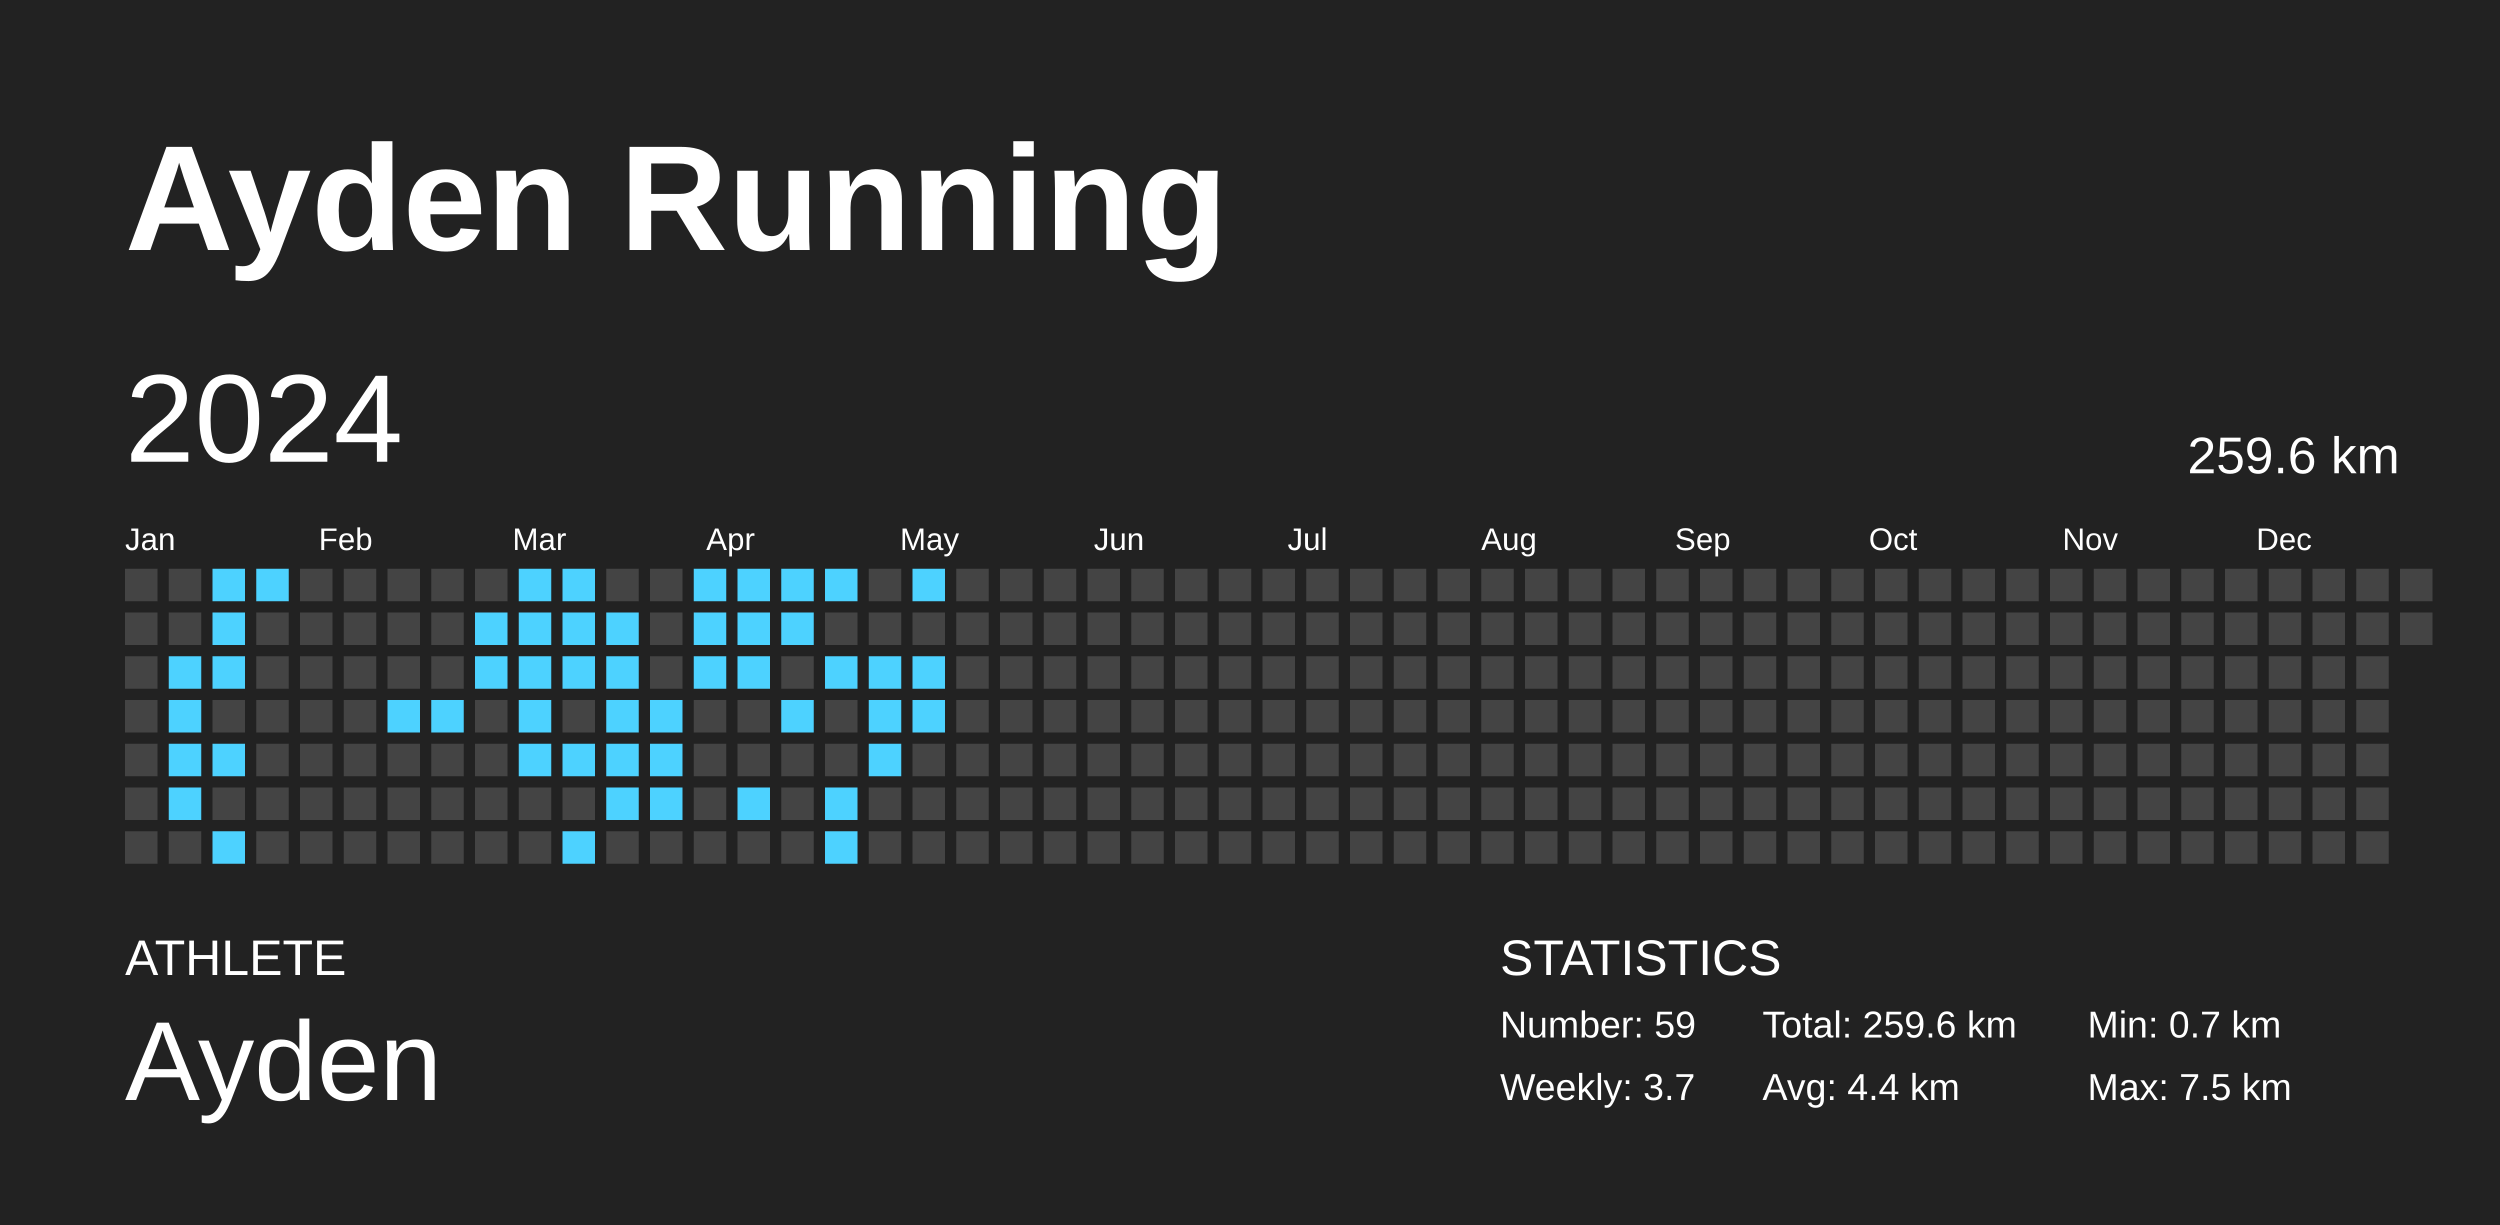
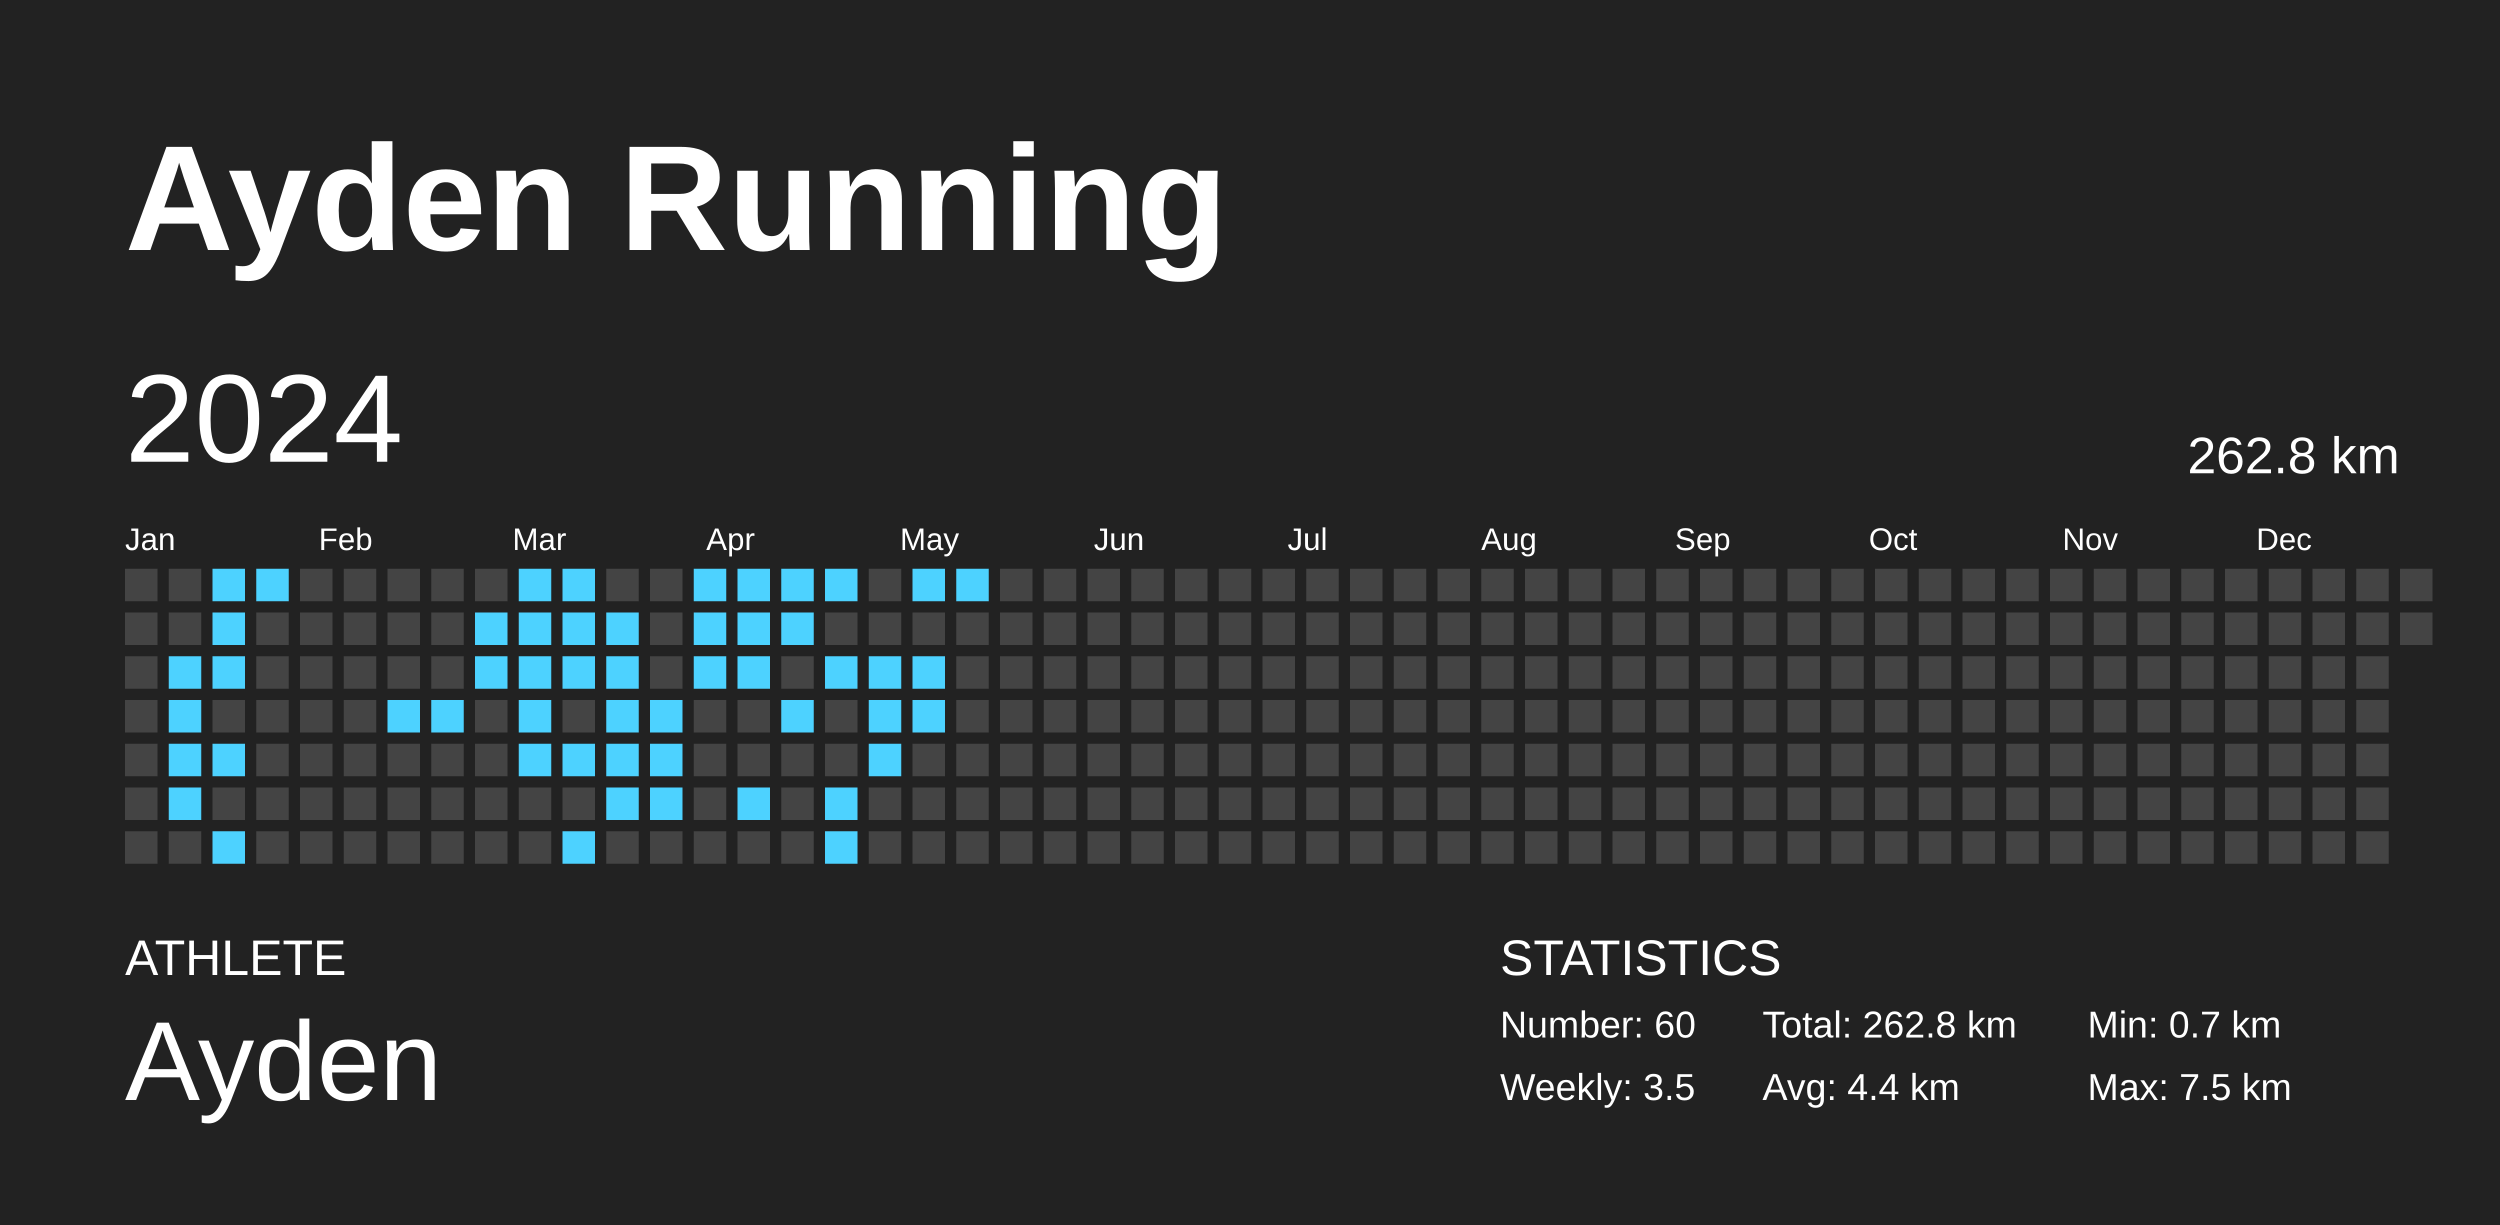
<svg xmlns="http://www.w3.org/2000/svg" baseProfile="full" height="98mm" version="1.1" viewBox="0,0,200,98" width="200mm">
  <defs />
  <rect fill="#222222" height="98" width="200" x="0" y="0" />
  <text fill="#FFFFFF" style="font-size:12px; font-family:Arial; font-weight:bold;" x="10" y="20">Ayden Running</text>
  <text fill="#FFFFFF" style="font-size:4px; font-family:Arial" x="10" y="78">ATHLETE</text>
  <text fill="#FFFFFF" style="font-size:9px; font-family:Arial" x="10" y="88">Ayden</text>
  <text fill="#FFFFFF" style="font-size:4px; font-family:Arial" x="120" y="78">STATISTICS</text>
-   <text fill="#FFFFFF" style="font-size:3px; font-family:Arial" x="120" y="83">Number: 59</text>
-   <text fill="#FFFFFF" style="font-size:3px; font-family:Arial" x="120" y="88">Weekly: 3.7</text>
-   <text fill="#FFFFFF" style="font-size:3px; font-family:Arial" x="141" y="83">Total: 259.6 km</text>
+   <text fill="#FFFFFF" style="font-size:3px; font-family:Arial" x="120" y="83">Number: 60</text>
+   <text fill="#FFFFFF" style="font-size:3px; font-family:Arial" x="120" y="88">Weekly: 3.5</text>
+   <text fill="#FFFFFF" style="font-size:3px; font-family:Arial" x="141" y="83">Total: 262.8 km</text>
  <text fill="#FFFFFF" style="font-size:3px; font-family:Arial" x="141" y="88">Avg: 4.4 km</text>
  <text fill="#FFFFFF" style="font-size:3px; font-family:Arial" x="167" y="83">Min: 0.7 km</text>
  <text fill="#FFFFFF" style="font-size:3px; font-family:Arial" x="167" y="88">Max: 7.5 km</text>
  <text dominant-baseline="hanging" fill="#FFFFFF" style="font-size:10.0px; font-family:Arial;" x="10" y="30">2024</text>
-   <text dominant-baseline="hanging" fill="#FFFFFF" style="font-size:4.125px; font-family:Arial;" x="175" y="35">259.6 km</text>
+   <text dominant-baseline="hanging" fill="#FFFFFF" style="font-size:4.125px; font-family:Arial;" x="175" y="35">262.8 km</text>
  <text fill="#FFFFFF" style="font-size:2.5px; font-family:Arial" x="10.0" y="44">Jan</text>
  <text fill="#FFFFFF" style="font-size:2.5px; font-family:Arial" x="25.5" y="44">Feb</text>
  <text fill="#FFFFFF" style="font-size:2.5px; font-family:Arial" x="41.0" y="44">Mar</text>
  <text fill="#FFFFFF" style="font-size:2.5px; font-family:Arial" x="56.5" y="44">Apr</text>
  <text fill="#FFFFFF" style="font-size:2.5px; font-family:Arial" x="72.0" y="44">May</text>
  <text fill="#FFFFFF" style="font-size:2.5px; font-family:Arial" x="87.5" y="44">Jun</text>
  <text fill="#FFFFFF" style="font-size:2.5px; font-family:Arial" x="103.0" y="44">Jul</text>
  <text fill="#FFFFFF" style="font-size:2.5px; font-family:Arial" x="118.5" y="44">Aug</text>
  <text fill="#FFFFFF" style="font-size:2.5px; font-family:Arial" x="134.0" y="44">Sep</text>
  <text fill="#FFFFFF" style="font-size:2.5px; font-family:Arial" x="149.5" y="44">Oct</text>
  <text fill="#FFFFFF" style="font-size:2.5px; font-family:Arial" x="165.0" y="44">Nov</text>
  <text fill="#FFFFFF" style="font-size:2.5px; font-family:Arial" x="180.5" y="44">Dec</text>
  <rect fill="#444444" height="2.6" width="2.6" x="10.0" y="45.5" />
  <rect fill="#444444" height="2.6" width="2.6" x="10.0" y="49.0" />
  <rect fill="#444444" height="2.6" width="2.6" x="10.0" y="52.5" />
  <rect fill="#444444" height="2.6" width="2.6" x="10.0" y="56.0" />
  <rect fill="#444444" height="2.6" width="2.6" x="10.0" y="59.5" />
  <rect fill="#444444" height="2.6" width="2.6" x="10.0" y="63.0" />
  <rect fill="#444444" height="2.6" width="2.6" x="10.0" y="66.5" />
  <rect fill="#444444" height="2.6" width="2.6" x="13.5" y="45.5" />
  <rect fill="#444444" height="2.6" width="2.6" x="13.5" y="49.0" />
  <rect fill="#4dd2ff" height="2.6" width="2.6" x="13.5" y="52.5" />
  <rect fill="#4dd2ff" height="2.6" width="2.6" x="13.5" y="56.0" />
  <rect fill="#4dd2ff" height="2.6" width="2.6" x="13.5" y="59.5" />
  <rect fill="#4dd2ff" height="2.6" width="2.6" x="13.5" y="63.0" />
  <rect fill="#444444" height="2.6" width="2.6" x="13.5" y="66.5" />
  <rect fill="#4dd2ff" height="2.6" width="2.6" x="17.0" y="45.5" />
  <rect fill="#4dd2ff" height="2.6" width="2.6" x="17.0" y="49.0" />
  <rect fill="#4dd2ff" height="2.6" width="2.6" x="17.0" y="52.5" />
  <rect fill="#444444" height="2.6" width="2.6" x="17.0" y="56.0" />
  <rect fill="#4dd2ff" height="2.6" width="2.6" x="17.0" y="59.5" />
  <rect fill="#444444" height="2.6" width="2.6" x="17.0" y="63.0" />
  <rect fill="#4dd2ff" height="2.6" width="2.6" x="17.0" y="66.5" />
  <rect fill="#4dd2ff" height="2.6" width="2.6" x="20.5" y="45.5" />
  <rect fill="#444444" height="2.6" width="2.6" x="20.5" y="49.0" />
  <rect fill="#444444" height="2.6" width="2.6" x="20.5" y="52.5" />
  <rect fill="#444444" height="2.6" width="2.6" x="20.5" y="56.0" />
  <rect fill="#444444" height="2.6" width="2.6" x="20.5" y="59.5" />
  <rect fill="#444444" height="2.6" width="2.6" x="20.5" y="63.0" />
  <rect fill="#444444" height="2.6" width="2.6" x="20.5" y="66.5" />
  <rect fill="#444444" height="2.6" width="2.6" x="24.0" y="45.5" />
  <rect fill="#444444" height="2.6" width="2.6" x="24.0" y="49.0" />
  <rect fill="#444444" height="2.6" width="2.6" x="24.0" y="52.5" />
  <rect fill="#444444" height="2.6" width="2.6" x="24.0" y="56.0" />
  <rect fill="#444444" height="2.6" width="2.6" x="24.0" y="59.5" />
  <rect fill="#444444" height="2.6" width="2.6" x="24.0" y="63.0" />
  <rect fill="#444444" height="2.6" width="2.6" x="24.0" y="66.5" />
  <rect fill="#444444" height="2.6" width="2.6" x="27.5" y="45.5" />
  <rect fill="#444444" height="2.6" width="2.6" x="27.5" y="49.0" />
  <rect fill="#444444" height="2.6" width="2.6" x="27.5" y="52.5" />
  <rect fill="#444444" height="2.6" width="2.6" x="27.5" y="56.0" />
  <rect fill="#444444" height="2.6" width="2.6" x="27.5" y="59.5" />
  <rect fill="#444444" height="2.6" width="2.6" x="27.5" y="63.0" />
  <rect fill="#444444" height="2.6" width="2.6" x="27.5" y="66.5" />
  <rect fill="#444444" height="2.6" width="2.6" x="31.0" y="45.5" />
  <rect fill="#444444" height="2.6" width="2.6" x="31.0" y="49.0" />
  <rect fill="#444444" height="2.6" width="2.6" x="31.0" y="52.5" />
  <rect fill="#4dd2ff" height="2.6" width="2.6" x="31.0" y="56.0" />
  <rect fill="#444444" height="2.6" width="2.6" x="31.0" y="59.5" />
  <rect fill="#444444" height="2.6" width="2.6" x="31.0" y="63.0" />
  <rect fill="#444444" height="2.6" width="2.6" x="31.0" y="66.5" />
  <rect fill="#444444" height="2.6" width="2.6" x="34.5" y="45.5" />
  <rect fill="#444444" height="2.6" width="2.6" x="34.5" y="49.0" />
  <rect fill="#444444" height="2.6" width="2.6" x="34.5" y="52.5" />
  <rect fill="#4dd2ff" height="2.6" width="2.6" x="34.5" y="56.0" />
  <rect fill="#444444" height="2.6" width="2.6" x="34.5" y="59.5" />
  <rect fill="#444444" height="2.6" width="2.6" x="34.5" y="63.0" />
  <rect fill="#444444" height="2.6" width="2.6" x="34.5" y="66.5" />
  <rect fill="#444444" height="2.6" width="2.6" x="38.0" y="45.5" />
  <rect fill="#4dd2ff" height="2.6" width="2.6" x="38.0" y="49.0" />
  <rect fill="#4dd2ff" height="2.6" width="2.6" x="38.0" y="52.5" />
  <rect fill="#444444" height="2.6" width="2.6" x="38.0" y="56.0" />
  <rect fill="#444444" height="2.6" width="2.6" x="38.0" y="59.5" />
  <rect fill="#444444" height="2.6" width="2.6" x="38.0" y="63.0" />
  <rect fill="#444444" height="2.6" width="2.6" x="38.0" y="66.5" />
  <rect fill="#4dd2ff" height="2.6" width="2.6" x="41.5" y="45.5" />
  <rect fill="#4dd2ff" height="2.6" width="2.6" x="41.5" y="49.0" />
  <rect fill="#4dd2ff" height="2.6" width="2.6" x="41.5" y="52.5" />
  <rect fill="#4dd2ff" height="2.6" width="2.6" x="41.5" y="56.0" />
  <rect fill="#4dd2ff" height="2.6" width="2.6" x="41.5" y="59.5" />
  <rect fill="#444444" height="2.6" width="2.6" x="41.5" y="63.0" />
  <rect fill="#444444" height="2.6" width="2.6" x="41.5" y="66.5" />
  <rect fill="#4dd2ff" height="2.6" width="2.6" x="45.0" y="45.5" />
  <rect fill="#4dd2ff" height="2.6" width="2.6" x="45.0" y="49.0" />
  <rect fill="#4dd2ff" height="2.6" width="2.6" x="45.0" y="52.5" />
  <rect fill="#444444" height="2.6" width="2.6" x="45.0" y="56.0" />
  <rect fill="#4dd2ff" height="2.6" width="2.6" x="45.0" y="59.5" />
  <rect fill="#444444" height="2.6" width="2.6" x="45.0" y="63.0" />
  <rect fill="#4dd2ff" height="2.6" width="2.6" x="45.0" y="66.5" />
  <rect fill="#444444" height="2.6" width="2.6" x="48.5" y="45.5" />
  <rect fill="#4dd2ff" height="2.6" width="2.6" x="48.5" y="49.0" />
  <rect fill="#4dd2ff" height="2.6" width="2.6" x="48.5" y="52.5" />
  <rect fill="#4dd2ff" height="2.6" width="2.6" x="48.5" y="56.0" />
  <rect fill="#4dd2ff" height="2.6" width="2.6" x="48.5" y="59.5" />
  <rect fill="#4dd2ff" height="2.6" width="2.6" x="48.5" y="63.0" />
  <rect fill="#444444" height="2.6" width="2.6" x="48.5" y="66.5" />
  <rect fill="#444444" height="2.6" width="2.6" x="52.0" y="45.5" />
  <rect fill="#444444" height="2.6" width="2.6" x="52.0" y="49.0" />
  <rect fill="#444444" height="2.6" width="2.6" x="52.0" y="52.5" />
  <rect fill="#4dd2ff" height="2.6" width="2.6" x="52.0" y="56.0" />
  <rect fill="#4dd2ff" height="2.6" width="2.6" x="52.0" y="59.5" />
  <rect fill="#4dd2ff" height="2.6" width="2.6" x="52.0" y="63.0" />
  <rect fill="#444444" height="2.6" width="2.6" x="52.0" y="66.5" />
  <rect fill="#4dd2ff" height="2.6" width="2.6" x="55.5" y="45.5" />
  <rect fill="#4dd2ff" height="2.6" width="2.6" x="55.5" y="49.0" />
  <rect fill="#4dd2ff" height="2.6" width="2.6" x="55.5" y="52.5" />
  <rect fill="#444444" height="2.6" width="2.6" x="55.5" y="56.0" />
  <rect fill="#444444" height="2.6" width="2.6" x="55.5" y="59.5" />
  <rect fill="#444444" height="2.6" width="2.6" x="55.5" y="63.0" />
  <rect fill="#444444" height="2.6" width="2.6" x="55.5" y="66.5" />
  <rect fill="#4dd2ff" height="2.6" width="2.6" x="59.0" y="45.5" />
  <rect fill="#4dd2ff" height="2.6" width="2.6" x="59.0" y="49.0" />
  <rect fill="#4dd2ff" height="2.6" width="2.6" x="59.0" y="52.5" />
  <rect fill="#444444" height="2.6" width="2.6" x="59.0" y="56.0" />
  <rect fill="#444444" height="2.6" width="2.6" x="59.0" y="59.5" />
  <rect fill="#4dd2ff" height="2.6" width="2.6" x="59.0" y="63.0" />
  <rect fill="#444444" height="2.6" width="2.6" x="59.0" y="66.5" />
  <rect fill="#4dd2ff" height="2.6" width="2.6" x="62.5" y="45.5" />
  <rect fill="#4dd2ff" height="2.6" width="2.6" x="62.5" y="49.0" />
  <rect fill="#444444" height="2.6" width="2.6" x="62.5" y="52.5" />
  <rect fill="#4dd2ff" height="2.6" width="2.6" x="62.5" y="56.0" />
  <rect fill="#444444" height="2.6" width="2.6" x="62.5" y="59.5" />
  <rect fill="#444444" height="2.6" width="2.6" x="62.5" y="63.0" />
  <rect fill="#444444" height="2.6" width="2.6" x="62.5" y="66.5" />
  <rect fill="#4dd2ff" height="2.6" width="2.6" x="66.0" y="45.5" />
  <rect fill="#444444" height="2.6" width="2.6" x="66.0" y="49.0" />
  <rect fill="#4dd2ff" height="2.6" width="2.6" x="66.0" y="52.5" />
  <rect fill="#444444" height="2.6" width="2.6" x="66.0" y="56.0" />
  <rect fill="#444444" height="2.6" width="2.6" x="66.0" y="59.5" />
  <rect fill="#4dd2ff" height="2.6" width="2.6" x="66.0" y="63.0" />
  <rect fill="#4dd2ff" height="2.6" width="2.6" x="66.0" y="66.5" />
  <rect fill="#444444" height="2.6" width="2.6" x="69.5" y="45.5" />
  <rect fill="#444444" height="2.6" width="2.6" x="69.5" y="49.0" />
  <rect fill="#4dd2ff" height="2.6" width="2.6" x="69.5" y="52.5" />
  <rect fill="#4dd2ff" height="2.6" width="2.6" x="69.5" y="56.0" />
  <rect fill="#4dd2ff" height="2.6" width="2.6" x="69.5" y="59.5" />
  <rect fill="#444444" height="2.6" width="2.6" x="69.5" y="63.0" />
  <rect fill="#444444" height="2.6" width="2.6" x="69.5" y="66.5" />
  <rect fill="#4dd2ff" height="2.6" width="2.6" x="73.0" y="45.5" />
  <rect fill="#444444" height="2.6" width="2.6" x="73.0" y="49.0" />
  <rect fill="#4dd2ff" height="2.6" width="2.6" x="73.0" y="52.5" />
  <rect fill="#4dd2ff" height="2.6" width="2.6" x="73.0" y="56.0" />
  <rect fill="#444444" height="2.6" width="2.6" x="73.0" y="59.5" />
  <rect fill="#444444" height="2.6" width="2.6" x="73.0" y="63.0" />
  <rect fill="#444444" height="2.6" width="2.6" x="73.0" y="66.5" />
-   <rect fill="#444444" height="2.6" width="2.6" x="76.5" y="45.5" />
+   <rect fill="#4dd2ff" height="2.6" width="2.6" x="76.5" y="45.5" />
  <rect fill="#444444" height="2.6" width="2.6" x="76.5" y="49.0" />
  <rect fill="#444444" height="2.6" width="2.6" x="76.5" y="52.5" />
  <rect fill="#444444" height="2.6" width="2.6" x="76.5" y="56.0" />
  <rect fill="#444444" height="2.6" width="2.6" x="76.5" y="59.5" />
  <rect fill="#444444" height="2.6" width="2.6" x="76.5" y="63.0" />
  <rect fill="#444444" height="2.6" width="2.6" x="76.5" y="66.5" />
  <rect fill="#444444" height="2.6" width="2.6" x="80.0" y="45.5" />
  <rect fill="#444444" height="2.6" width="2.6" x="80.0" y="49.0" />
  <rect fill="#444444" height="2.6" width="2.6" x="80.0" y="52.5" />
  <rect fill="#444444" height="2.6" width="2.6" x="80.0" y="56.0" />
  <rect fill="#444444" height="2.6" width="2.6" x="80.0" y="59.5" />
  <rect fill="#444444" height="2.6" width="2.6" x="80.0" y="63.0" />
  <rect fill="#444444" height="2.6" width="2.6" x="80.0" y="66.5" />
  <rect fill="#444444" height="2.6" width="2.6" x="83.5" y="45.5" />
  <rect fill="#444444" height="2.6" width="2.6" x="83.5" y="49.0" />
  <rect fill="#444444" height="2.6" width="2.6" x="83.5" y="52.5" />
  <rect fill="#444444" height="2.6" width="2.6" x="83.5" y="56.0" />
  <rect fill="#444444" height="2.6" width="2.6" x="83.5" y="59.5" />
  <rect fill="#444444" height="2.6" width="2.6" x="83.5" y="63.0" />
  <rect fill="#444444" height="2.6" width="2.6" x="83.5" y="66.5" />
  <rect fill="#444444" height="2.6" width="2.6" x="87.0" y="45.5" />
  <rect fill="#444444" height="2.6" width="2.6" x="87.0" y="49.0" />
  <rect fill="#444444" height="2.6" width="2.6" x="87.0" y="52.5" />
  <rect fill="#444444" height="2.6" width="2.6" x="87.0" y="56.0" />
  <rect fill="#444444" height="2.6" width="2.6" x="87.0" y="59.5" />
  <rect fill="#444444" height="2.6" width="2.6" x="87.0" y="63.0" />
  <rect fill="#444444" height="2.6" width="2.6" x="87.0" y="66.5" />
  <rect fill="#444444" height="2.6" width="2.6" x="90.5" y="45.5" />
  <rect fill="#444444" height="2.6" width="2.6" x="90.5" y="49.0" />
  <rect fill="#444444" height="2.6" width="2.6" x="90.5" y="52.5" />
  <rect fill="#444444" height="2.6" width="2.6" x="90.5" y="56.0" />
  <rect fill="#444444" height="2.6" width="2.6" x="90.5" y="59.5" />
  <rect fill="#444444" height="2.6" width="2.6" x="90.5" y="63.0" />
  <rect fill="#444444" height="2.6" width="2.6" x="90.5" y="66.5" />
  <rect fill="#444444" height="2.6" width="2.6" x="94.0" y="45.5" />
  <rect fill="#444444" height="2.6" width="2.6" x="94.0" y="49.0" />
  <rect fill="#444444" height="2.6" width="2.6" x="94.0" y="52.5" />
  <rect fill="#444444" height="2.6" width="2.6" x="94.0" y="56.0" />
  <rect fill="#444444" height="2.6" width="2.6" x="94.0" y="59.5" />
  <rect fill="#444444" height="2.6" width="2.6" x="94.0" y="63.0" />
  <rect fill="#444444" height="2.6" width="2.6" x="94.0" y="66.5" />
  <rect fill="#444444" height="2.6" width="2.6" x="97.5" y="45.5" />
  <rect fill="#444444" height="2.6" width="2.6" x="97.5" y="49.0" />
  <rect fill="#444444" height="2.6" width="2.6" x="97.5" y="52.5" />
  <rect fill="#444444" height="2.6" width="2.6" x="97.5" y="56.0" />
  <rect fill="#444444" height="2.6" width="2.6" x="97.5" y="59.5" />
  <rect fill="#444444" height="2.6" width="2.6" x="97.5" y="63.0" />
  <rect fill="#444444" height="2.6" width="2.6" x="97.5" y="66.5" />
  <rect fill="#444444" height="2.6" width="2.6" x="101.0" y="45.5" />
  <rect fill="#444444" height="2.6" width="2.6" x="101.0" y="49.0" />
  <rect fill="#444444" height="2.6" width="2.6" x="101.0" y="52.5" />
  <rect fill="#444444" height="2.6" width="2.6" x="101.0" y="56.0" />
  <rect fill="#444444" height="2.6" width="2.6" x="101.0" y="59.5" />
  <rect fill="#444444" height="2.6" width="2.6" x="101.0" y="63.0" />
  <rect fill="#444444" height="2.6" width="2.6" x="101.0" y="66.5" />
  <rect fill="#444444" height="2.6" width="2.6" x="104.5" y="45.5" />
  <rect fill="#444444" height="2.6" width="2.6" x="104.5" y="49.0" />
  <rect fill="#444444" height="2.6" width="2.6" x="104.5" y="52.5" />
  <rect fill="#444444" height="2.6" width="2.6" x="104.5" y="56.0" />
  <rect fill="#444444" height="2.6" width="2.6" x="104.5" y="59.5" />
  <rect fill="#444444" height="2.6" width="2.6" x="104.5" y="63.0" />
  <rect fill="#444444" height="2.6" width="2.6" x="104.5" y="66.5" />
  <rect fill="#444444" height="2.6" width="2.6" x="108.0" y="45.5" />
  <rect fill="#444444" height="2.6" width="2.6" x="108.0" y="49.0" />
  <rect fill="#444444" height="2.6" width="2.6" x="108.0" y="52.5" />
  <rect fill="#444444" height="2.6" width="2.6" x="108.0" y="56.0" />
  <rect fill="#444444" height="2.6" width="2.6" x="108.0" y="59.5" />
  <rect fill="#444444" height="2.6" width="2.6" x="108.0" y="63.0" />
  <rect fill="#444444" height="2.6" width="2.6" x="108.0" y="66.5" />
  <rect fill="#444444" height="2.6" width="2.6" x="111.5" y="45.5" />
  <rect fill="#444444" height="2.6" width="2.6" x="111.5" y="49.0" />
  <rect fill="#444444" height="2.6" width="2.6" x="111.5" y="52.5" />
  <rect fill="#444444" height="2.6" width="2.6" x="111.5" y="56.0" />
  <rect fill="#444444" height="2.6" width="2.6" x="111.5" y="59.5" />
  <rect fill="#444444" height="2.6" width="2.6" x="111.5" y="63.0" />
  <rect fill="#444444" height="2.6" width="2.6" x="111.5" y="66.5" />
  <rect fill="#444444" height="2.6" width="2.6" x="115.0" y="45.5" />
  <rect fill="#444444" height="2.6" width="2.6" x="115.0" y="49.0" />
  <rect fill="#444444" height="2.6" width="2.6" x="115.0" y="52.5" />
  <rect fill="#444444" height="2.6" width="2.6" x="115.0" y="56.0" />
  <rect fill="#444444" height="2.6" width="2.6" x="115.0" y="59.5" />
  <rect fill="#444444" height="2.6" width="2.6" x="115.0" y="63.0" />
  <rect fill="#444444" height="2.6" width="2.6" x="115.0" y="66.5" />
  <rect fill="#444444" height="2.6" width="2.6" x="118.5" y="45.5" />
  <rect fill="#444444" height="2.6" width="2.6" x="118.5" y="49.0" />
  <rect fill="#444444" height="2.6" width="2.6" x="118.5" y="52.5" />
  <rect fill="#444444" height="2.6" width="2.6" x="118.5" y="56.0" />
  <rect fill="#444444" height="2.6" width="2.6" x="118.5" y="59.5" />
  <rect fill="#444444" height="2.6" width="2.6" x="118.5" y="63.0" />
  <rect fill="#444444" height="2.6" width="2.6" x="118.5" y="66.5" />
  <rect fill="#444444" height="2.6" width="2.6" x="122.0" y="45.5" />
  <rect fill="#444444" height="2.6" width="2.6" x="122.0" y="49.0" />
  <rect fill="#444444" height="2.6" width="2.6" x="122.0" y="52.5" />
  <rect fill="#444444" height="2.6" width="2.6" x="122.0" y="56.0" />
  <rect fill="#444444" height="2.6" width="2.6" x="122.0" y="59.5" />
  <rect fill="#444444" height="2.6" width="2.6" x="122.0" y="63.0" />
  <rect fill="#444444" height="2.6" width="2.6" x="122.0" y="66.5" />
  <rect fill="#444444" height="2.6" width="2.6" x="125.5" y="45.5" />
  <rect fill="#444444" height="2.6" width="2.6" x="125.5" y="49.0" />
  <rect fill="#444444" height="2.6" width="2.6" x="125.5" y="52.5" />
  <rect fill="#444444" height="2.6" width="2.6" x="125.5" y="56.0" />
  <rect fill="#444444" height="2.6" width="2.6" x="125.5" y="59.5" />
  <rect fill="#444444" height="2.6" width="2.6" x="125.5" y="63.0" />
  <rect fill="#444444" height="2.6" width="2.6" x="125.5" y="66.5" />
  <rect fill="#444444" height="2.6" width="2.6" x="129.0" y="45.5" />
  <rect fill="#444444" height="2.6" width="2.6" x="129.0" y="49.0" />
  <rect fill="#444444" height="2.6" width="2.6" x="129.0" y="52.5" />
  <rect fill="#444444" height="2.6" width="2.6" x="129.0" y="56.0" />
  <rect fill="#444444" height="2.6" width="2.6" x="129.0" y="59.5" />
  <rect fill="#444444" height="2.6" width="2.6" x="129.0" y="63.0" />
  <rect fill="#444444" height="2.6" width="2.6" x="129.0" y="66.5" />
  <rect fill="#444444" height="2.6" width="2.6" x="132.5" y="45.5" />
  <rect fill="#444444" height="2.6" width="2.6" x="132.5" y="49.0" />
  <rect fill="#444444" height="2.6" width="2.6" x="132.5" y="52.5" />
  <rect fill="#444444" height="2.6" width="2.6" x="132.5" y="56.0" />
  <rect fill="#444444" height="2.6" width="2.6" x="132.5" y="59.5" />
  <rect fill="#444444" height="2.6" width="2.6" x="132.5" y="63.0" />
  <rect fill="#444444" height="2.6" width="2.6" x="132.5" y="66.5" />
  <rect fill="#444444" height="2.6" width="2.6" x="136.0" y="45.5" />
  <rect fill="#444444" height="2.6" width="2.6" x="136.0" y="49.0" />
  <rect fill="#444444" height="2.6" width="2.6" x="136.0" y="52.5" />
  <rect fill="#444444" height="2.6" width="2.6" x="136.0" y="56.0" />
  <rect fill="#444444" height="2.6" width="2.6" x="136.0" y="59.5" />
  <rect fill="#444444" height="2.6" width="2.6" x="136.0" y="63.0" />
  <rect fill="#444444" height="2.6" width="2.6" x="136.0" y="66.5" />
  <rect fill="#444444" height="2.6" width="2.6" x="139.5" y="45.5" />
  <rect fill="#444444" height="2.6" width="2.6" x="139.5" y="49.0" />
  <rect fill="#444444" height="2.6" width="2.6" x="139.5" y="52.5" />
  <rect fill="#444444" height="2.6" width="2.6" x="139.5" y="56.0" />
  <rect fill="#444444" height="2.6" width="2.6" x="139.5" y="59.5" />
  <rect fill="#444444" height="2.6" width="2.6" x="139.5" y="63.0" />
  <rect fill="#444444" height="2.6" width="2.6" x="139.5" y="66.5" />
  <rect fill="#444444" height="2.6" width="2.6" x="143.0" y="45.5" />
  <rect fill="#444444" height="2.6" width="2.6" x="143.0" y="49.0" />
  <rect fill="#444444" height="2.6" width="2.6" x="143.0" y="52.5" />
  <rect fill="#444444" height="2.6" width="2.6" x="143.0" y="56.0" />
  <rect fill="#444444" height="2.6" width="2.6" x="143.0" y="59.5" />
  <rect fill="#444444" height="2.6" width="2.6" x="143.0" y="63.0" />
  <rect fill="#444444" height="2.6" width="2.6" x="143.0" y="66.5" />
  <rect fill="#444444" height="2.6" width="2.6" x="146.5" y="45.5" />
  <rect fill="#444444" height="2.6" width="2.6" x="146.5" y="49.0" />
  <rect fill="#444444" height="2.6" width="2.6" x="146.5" y="52.5" />
  <rect fill="#444444" height="2.6" width="2.6" x="146.5" y="56.0" />
  <rect fill="#444444" height="2.6" width="2.6" x="146.5" y="59.5" />
  <rect fill="#444444" height="2.6" width="2.6" x="146.5" y="63.0" />
  <rect fill="#444444" height="2.6" width="2.6" x="146.5" y="66.5" />
  <rect fill="#444444" height="2.6" width="2.6" x="150.0" y="45.5" />
  <rect fill="#444444" height="2.6" width="2.6" x="150.0" y="49.0" />
  <rect fill="#444444" height="2.6" width="2.6" x="150.0" y="52.5" />
  <rect fill="#444444" height="2.6" width="2.6" x="150.0" y="56.0" />
  <rect fill="#444444" height="2.6" width="2.6" x="150.0" y="59.5" />
  <rect fill="#444444" height="2.6" width="2.6" x="150.0" y="63.0" />
  <rect fill="#444444" height="2.6" width="2.6" x="150.0" y="66.5" />
  <rect fill="#444444" height="2.6" width="2.6" x="153.5" y="45.5" />
  <rect fill="#444444" height="2.6" width="2.6" x="153.5" y="49.0" />
  <rect fill="#444444" height="2.6" width="2.6" x="153.5" y="52.5" />
  <rect fill="#444444" height="2.6" width="2.6" x="153.5" y="56.0" />
  <rect fill="#444444" height="2.6" width="2.6" x="153.5" y="59.5" />
  <rect fill="#444444" height="2.6" width="2.6" x="153.5" y="63.0" />
  <rect fill="#444444" height="2.6" width="2.6" x="153.5" y="66.5" />
  <rect fill="#444444" height="2.6" width="2.6" x="157.0" y="45.5" />
  <rect fill="#444444" height="2.6" width="2.6" x="157.0" y="49.0" />
  <rect fill="#444444" height="2.6" width="2.6" x="157.0" y="52.5" />
  <rect fill="#444444" height="2.6" width="2.6" x="157.0" y="56.0" />
  <rect fill="#444444" height="2.6" width="2.6" x="157.0" y="59.5" />
  <rect fill="#444444" height="2.6" width="2.6" x="157.0" y="63.0" />
  <rect fill="#444444" height="2.6" width="2.6" x="157.0" y="66.5" />
  <rect fill="#444444" height="2.6" width="2.6" x="160.5" y="45.5" />
  <rect fill="#444444" height="2.6" width="2.6" x="160.5" y="49.0" />
  <rect fill="#444444" height="2.6" width="2.6" x="160.5" y="52.5" />
  <rect fill="#444444" height="2.6" width="2.6" x="160.5" y="56.0" />
  <rect fill="#444444" height="2.6" width="2.6" x="160.5" y="59.5" />
  <rect fill="#444444" height="2.6" width="2.6" x="160.5" y="63.0" />
  <rect fill="#444444" height="2.6" width="2.6" x="160.5" y="66.5" />
  <rect fill="#444444" height="2.6" width="2.6" x="164.0" y="45.5" />
  <rect fill="#444444" height="2.6" width="2.6" x="164.0" y="49.0" />
  <rect fill="#444444" height="2.6" width="2.6" x="164.0" y="52.5" />
  <rect fill="#444444" height="2.6" width="2.6" x="164.0" y="56.0" />
  <rect fill="#444444" height="2.6" width="2.6" x="164.0" y="59.5" />
  <rect fill="#444444" height="2.6" width="2.6" x="164.0" y="63.0" />
  <rect fill="#444444" height="2.6" width="2.6" x="164.0" y="66.5" />
  <rect fill="#444444" height="2.6" width="2.6" x="167.5" y="45.5" />
  <rect fill="#444444" height="2.6" width="2.6" x="167.5" y="49.0" />
  <rect fill="#444444" height="2.6" width="2.6" x="167.5" y="52.5" />
  <rect fill="#444444" height="2.6" width="2.6" x="167.5" y="56.0" />
  <rect fill="#444444" height="2.6" width="2.6" x="167.5" y="59.5" />
  <rect fill="#444444" height="2.6" width="2.6" x="167.5" y="63.0" />
  <rect fill="#444444" height="2.6" width="2.6" x="167.5" y="66.5" />
  <rect fill="#444444" height="2.6" width="2.6" x="171.0" y="45.5" />
  <rect fill="#444444" height="2.6" width="2.6" x="171.0" y="49.0" />
  <rect fill="#444444" height="2.6" width="2.6" x="171.0" y="52.5" />
  <rect fill="#444444" height="2.6" width="2.6" x="171.0" y="56.0" />
  <rect fill="#444444" height="2.6" width="2.6" x="171.0" y="59.5" />
  <rect fill="#444444" height="2.6" width="2.6" x="171.0" y="63.0" />
  <rect fill="#444444" height="2.6" width="2.6" x="171.0" y="66.5" />
  <rect fill="#444444" height="2.6" width="2.6" x="174.5" y="45.5" />
  <rect fill="#444444" height="2.6" width="2.6" x="174.5" y="49.0" />
  <rect fill="#444444" height="2.6" width="2.6" x="174.5" y="52.5" />
  <rect fill="#444444" height="2.6" width="2.6" x="174.5" y="56.0" />
  <rect fill="#444444" height="2.6" width="2.6" x="174.5" y="59.5" />
  <rect fill="#444444" height="2.6" width="2.6" x="174.5" y="63.0" />
  <rect fill="#444444" height="2.6" width="2.6" x="174.5" y="66.5" />
  <rect fill="#444444" height="2.6" width="2.6" x="178.0" y="45.5" />
  <rect fill="#444444" height="2.6" width="2.6" x="178.0" y="49.0" />
  <rect fill="#444444" height="2.6" width="2.6" x="178.0" y="52.5" />
  <rect fill="#444444" height="2.6" width="2.6" x="178.0" y="56.0" />
  <rect fill="#444444" height="2.6" width="2.6" x="178.0" y="59.5" />
  <rect fill="#444444" height="2.6" width="2.6" x="178.0" y="63.0" />
  <rect fill="#444444" height="2.6" width="2.6" x="178.0" y="66.5" />
  <rect fill="#444444" height="2.6" width="2.6" x="181.5" y="45.5" />
  <rect fill="#444444" height="2.6" width="2.6" x="181.5" y="49.0" />
  <rect fill="#444444" height="2.6" width="2.6" x="181.5" y="52.5" />
  <rect fill="#444444" height="2.6" width="2.6" x="181.5" y="56.0" />
  <rect fill="#444444" height="2.6" width="2.6" x="181.5" y="59.5" />
  <rect fill="#444444" height="2.6" width="2.6" x="181.5" y="63.0" />
  <rect fill="#444444" height="2.6" width="2.6" x="181.5" y="66.5" />
  <rect fill="#444444" height="2.6" width="2.6" x="185.0" y="45.5" />
  <rect fill="#444444" height="2.6" width="2.6" x="185.0" y="49.0" />
  <rect fill="#444444" height="2.6" width="2.6" x="185.0" y="52.5" />
  <rect fill="#444444" height="2.6" width="2.6" x="185.0" y="56.0" />
  <rect fill="#444444" height="2.6" width="2.6" x="185.0" y="59.5" />
  <rect fill="#444444" height="2.6" width="2.6" x="185.0" y="63.0" />
  <rect fill="#444444" height="2.6" width="2.6" x="185.0" y="66.5" />
  <rect fill="#444444" height="2.6" width="2.6" x="188.5" y="45.5" />
  <rect fill="#444444" height="2.6" width="2.6" x="188.5" y="49.0" />
  <rect fill="#444444" height="2.6" width="2.6" x="188.5" y="52.5" />
  <rect fill="#444444" height="2.6" width="2.6" x="188.5" y="56.0" />
  <rect fill="#444444" height="2.6" width="2.6" x="188.5" y="59.5" />
  <rect fill="#444444" height="2.6" width="2.6" x="188.5" y="63.0" />
  <rect fill="#444444" height="2.6" width="2.6" x="188.5" y="66.5" />
  <rect fill="#444444" height="2.6" width="2.6" x="192.0" y="45.5" />
  <rect fill="#444444" height="2.6" width="2.6" x="192.0" y="49.0" />
</svg>
